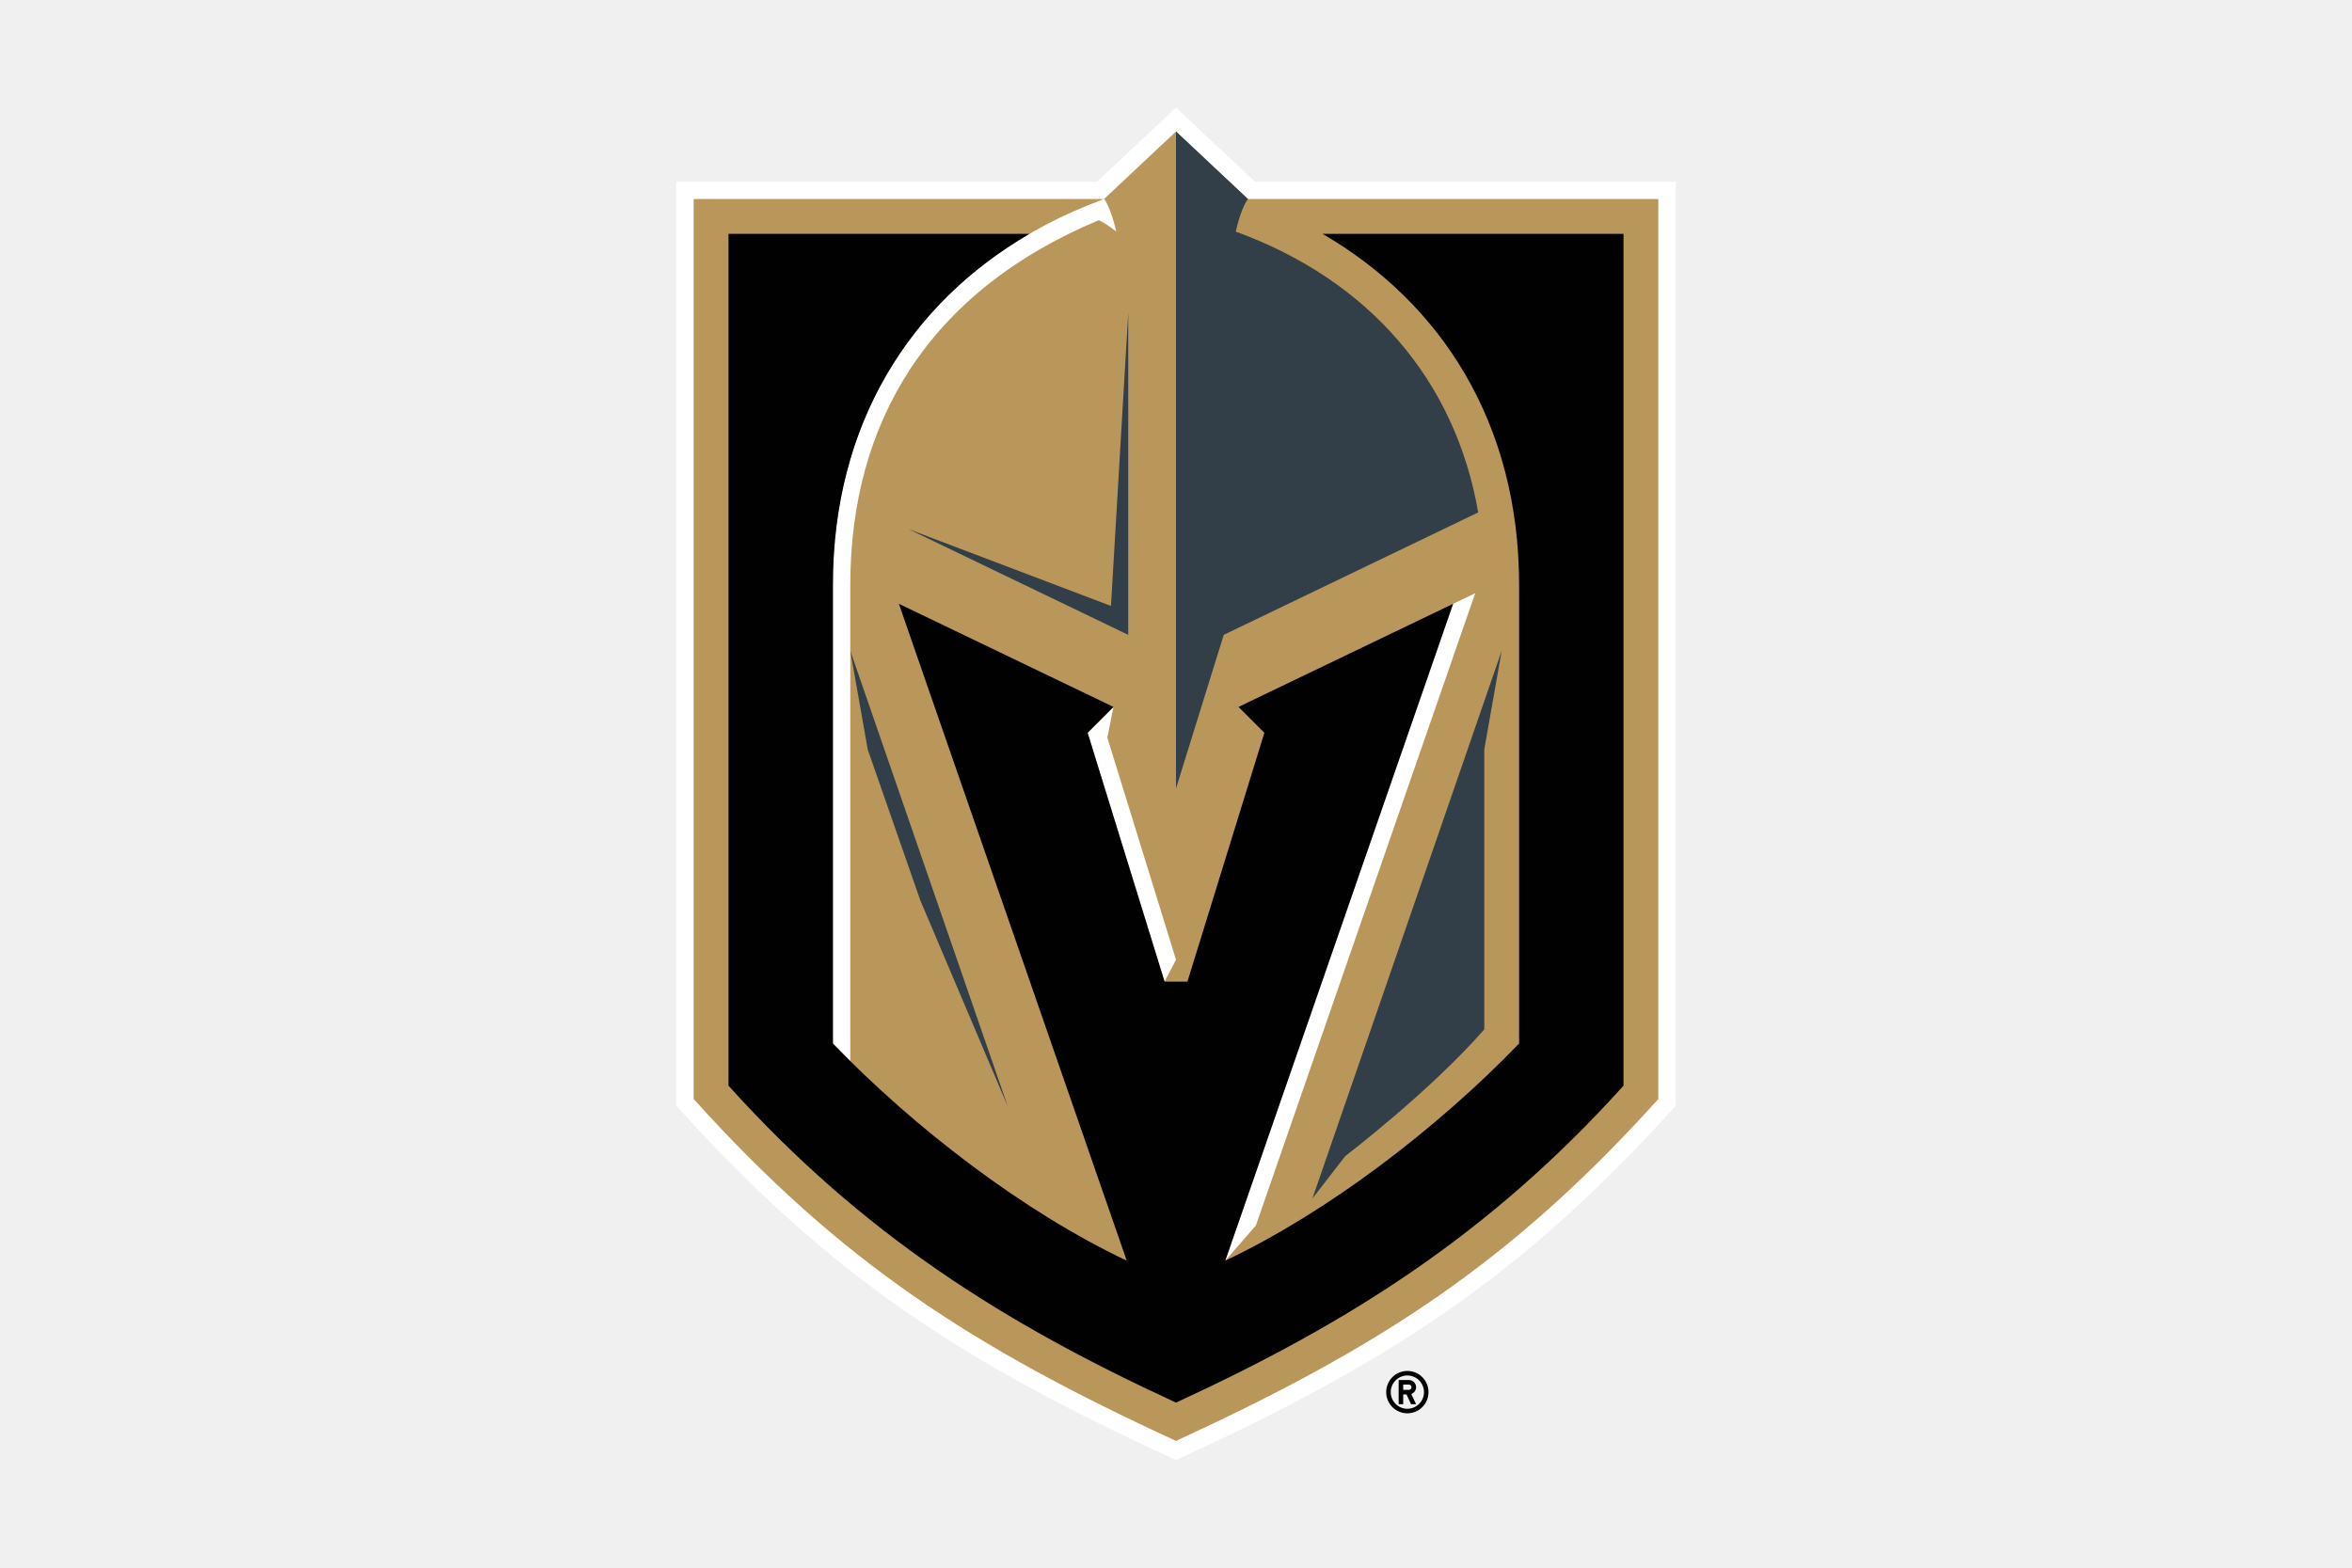
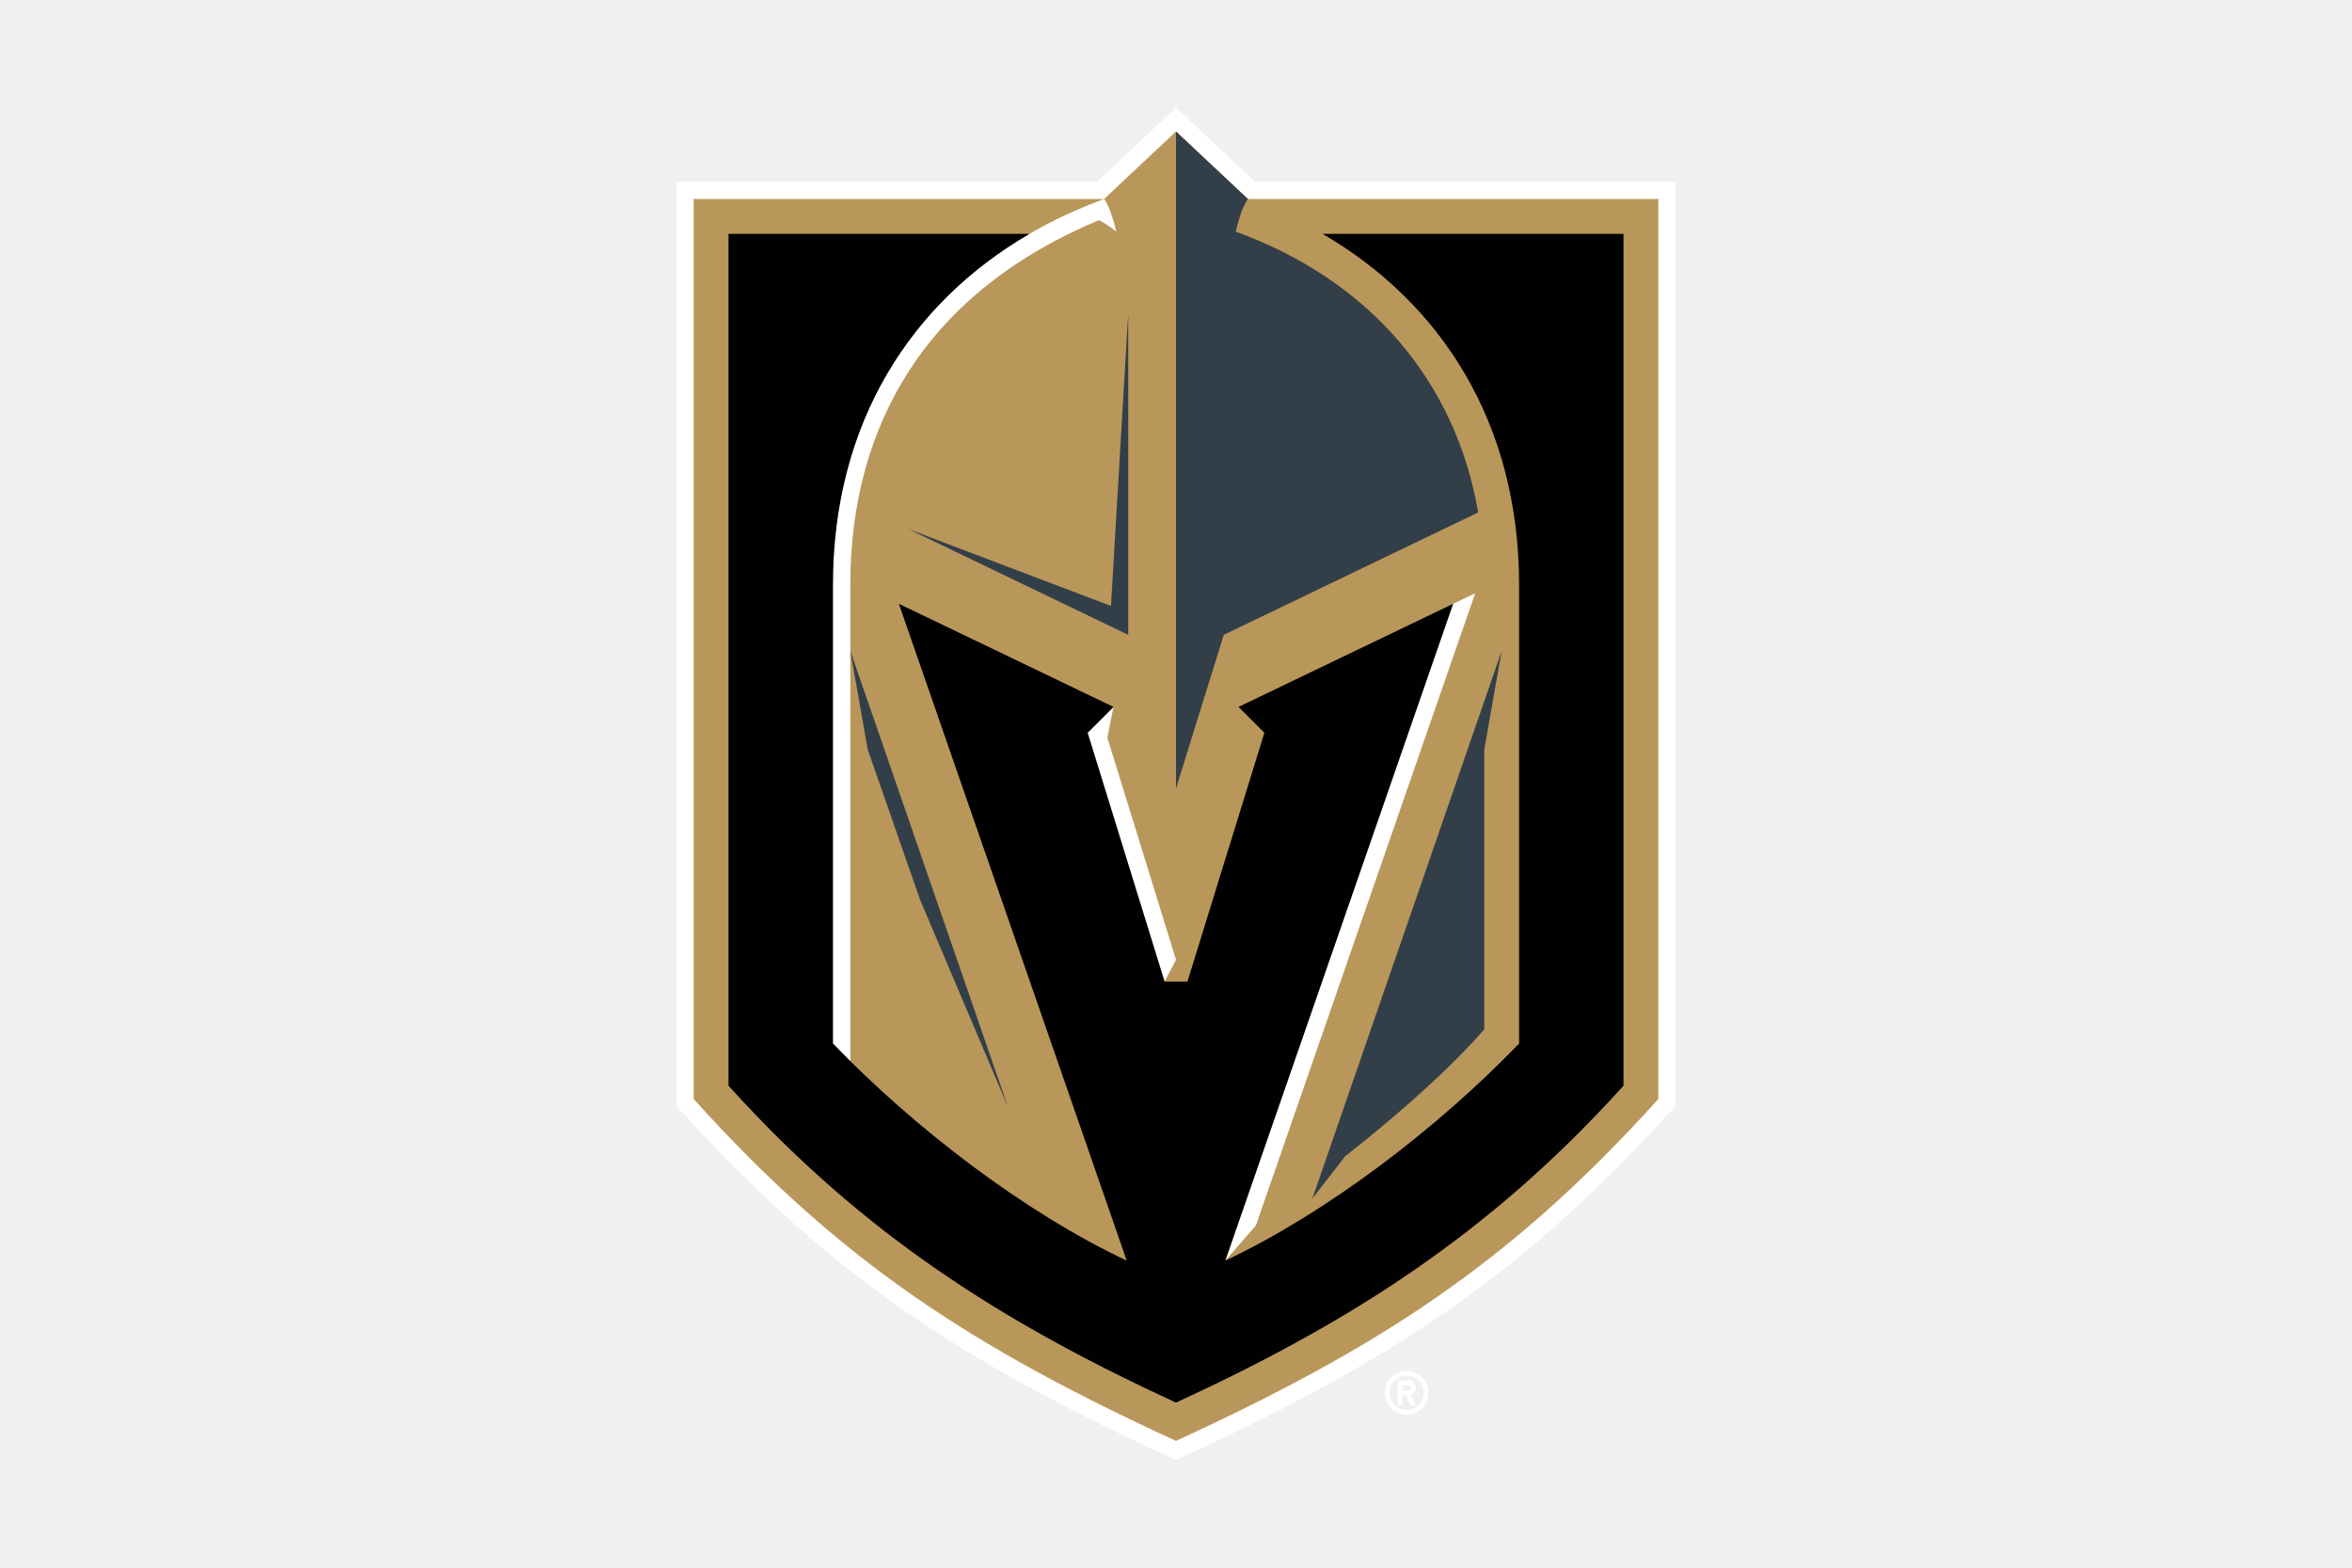
<svg xmlns="http://www.w3.org/2000/svg" viewBox="0 0 960 640">
-   <path fill="#010101" d="M583.062 568.33c0-4.774-3.845-8.651-8.629-8.651-4.766 0-8.644 3.877-8.644 8.652s3.878 8.647 8.644 8.647c4.784 0 8.629-3.871 8.629-8.647m-15.411 0c0-3.754 3.034-6.797 6.782-6.797s6.783 3.043 6.783 6.798c0 3.74-3.035 6.792-6.783 6.792s-6.782-3.052-6.782-6.792" />
-   <path fill="#010101" d="m577.996 573.268-1.96-4.177c1.132-.403 1.96-1.507 1.96-2.767a2.95 2.95 0 0 0-2.949-2.946h-4.167v9.89h1.864v-4.007h1.335l1.869 4.007zm-2.949-5.87h-2.303v-2.144h2.303c.617 0 1.085.479 1.085 1.07 0 .6-.468 1.075-1.085 1.075" />
-   <path fill="#fff" d="M512.19 74.155 480 43.935s-26.653 25.02-32.189 30.22H276.035V451.41C340.161 522.497 393.997 556.45 480 596.066c85.835-39.538 139.732-73.451 203.965-144.655V74.155z" />
-   <path fill="#b9975b" d="M509.374 81.259c-.298-.294-29.375-27.583-29.375-27.583s-29.075 27.29-29.374 27.583H283.137v367.423C343.223 515.307 396.79 549.912 480 588.247c83.032-38.253 136.588-72.732 196.862-139.565V81.259zM347.059 238.85v194.346a433 433 0 0 1-7.101-7.18V238.853c0-79.242 45.581-133.864 110.653-157.58.787.55 2.189 3.998 2.533 4.895 1.009 2.633 1.832 5.614 2.476 8.385 0 0-3.555-2.973-7.1-4.674-69.487 29.032-101.461 82.522-101.461 148.973zm128.277 161.895-31.411-101.594 10.557-10.557-2.507 12.55L480 391.79zm37.274 99.544-12.496 14.36 92.993-268.147 9.022-4.335z" />
-   <path fill="#010101" d="M662.657 95.464v347.76C607.783 504.072 550.285 540.223 480 572.607c-70.286-32.384-127.784-68.535-182.658-129.383V95.464h122.857c-48.42 28.168-80.242 77.183-80.242 143.388v187.164c33.017 34.218 77.644 68.654 119.929 88.634l-92.997-268.146 87.593 42.09-10.557 10.559 31.411 101.594h9.328l31.411-101.594-10.558-10.557 87.591-42.092-92.995 268.145c41.998-19.844 86.649-54.142 119.929-88.633V238.852c0-66.205-31.822-115.22-80.242-143.388z" />
-   <path fill="#333f48" d="M504.38 94.55c2.493-10.733 5.008-13.278 5.008-13.278q-14.69-13.802-29.389-27.598v268.229l19.492-62.73 103.855-49.978c-9.275-53.7-44.262-94.707-98.966-114.645m108.56 171.116-77.275 223.637 13.392-17.298s35.216-26.957 56.78-51.783v-114.27zm-265.881 0L411.37 451.78l-35.751-84.247-21.457-61.581zm106.399-18.296-82.707-31.39 89.757 43.194V127.74z" />
+   <path fill="#fff" d="M512.19 74.155 480 43.935s-26.653 25.02-32.189 30.22H276.035v377.256C340.161 522.496 393.997 556.45 480 596.066c85.835-39.538 139.732-73.451 203.965-144.655V74.155zM583.062 568.63c0-4.941-3.977-8.951-8.927-8.951-4.929 0-8.941 4.01-8.941 8.95s4.012 8.943 8.941 8.943c4.949 0 8.927-4.003 8.927-8.943m-15.941 0c0-3.886 3.138-7.031 7.014-7.031s7.019 3.145 7.019 7.03c0 3.868-3.141 7.025-7.019 7.025-3.876 0-7.014-3.158-7.014-7.025" />
+   <path fill="#fff" d="m577.822 573.737-2.029-4.32c1.173-.419 2.028-1.56 2.028-2.865a3.06 3.06 0 0 0-3.05-3.048h-4.311v10.232h1.927v-4.146h1.382l1.934 4.146zm-3.051-6.072h-2.384v-2.219h2.384a1.104 1.104 0 0 1 1.123 1.106c0 .621-.485 1.113-1.123 1.113" />
+   <path fill="#b9975b" d="M509.374 81.26c-.298-.294-29.375-27.583-29.375-27.583s-29.075 27.289-29.374 27.582H283.137v367.424C343.223 515.307 396.79 549.913 480 588.247c83.032-38.252 136.588-72.731 196.862-139.564V81.259zM347.059 238.851v194.344a429 429 0 0 1-7.101-7.18V238.854c0-79.242 45.581-133.863 110.653-157.58.787.551 2.189 3.999 2.533 4.895 1.009 2.633 1.832 5.614 2.476 8.385 0 0-3.555-2.972-7.1-4.674-69.487 29.032-101.461 82.523-101.461 148.973m128.277 161.895-31.411-101.594 10.557-10.557-2.507 12.55L480 391.789zm37.274 99.544-12.496 14.36 92.993-268.147 9.022-4.336z" />
+   <path fill="#010101" d="M662.657 95.464v347.76C607.783 504.072 550.285 540.223 480 572.607c-70.286-32.384-127.784-68.535-182.658-129.383V95.463h122.857c-48.42 28.167-80.242 77.182-80.242 143.389v187.163c33.017 34.218 77.644 68.654 119.929 88.634l-92.997-268.146 87.593 42.09-10.557 10.558 31.411 101.594h9.328l31.411-101.593-10.558-10.558 87.591-42.092-92.995 268.147c41.998-19.845 86.649-54.142 119.929-88.633V238.853c0-66.206-31.822-115.221-80.242-143.39z" />
+   <path fill="#333f48" d="M504.38 94.55c2.493-10.732 5.008-13.278 5.008-13.278q-14.69-13.802-29.389-27.597v268.229l19.492-62.73 103.855-49.978c-9.275-53.702-44.262-94.709-98.966-114.645m108.56 171.116-77.275 223.636 13.392-17.297s35.216-26.958 56.78-51.783v-114.27zm-265.881 0 64.311 186.116-35.751-84.247-21.457-61.583zm106.399-18.296-82.707-31.39 89.757 43.195V127.742z" />
</svg>
